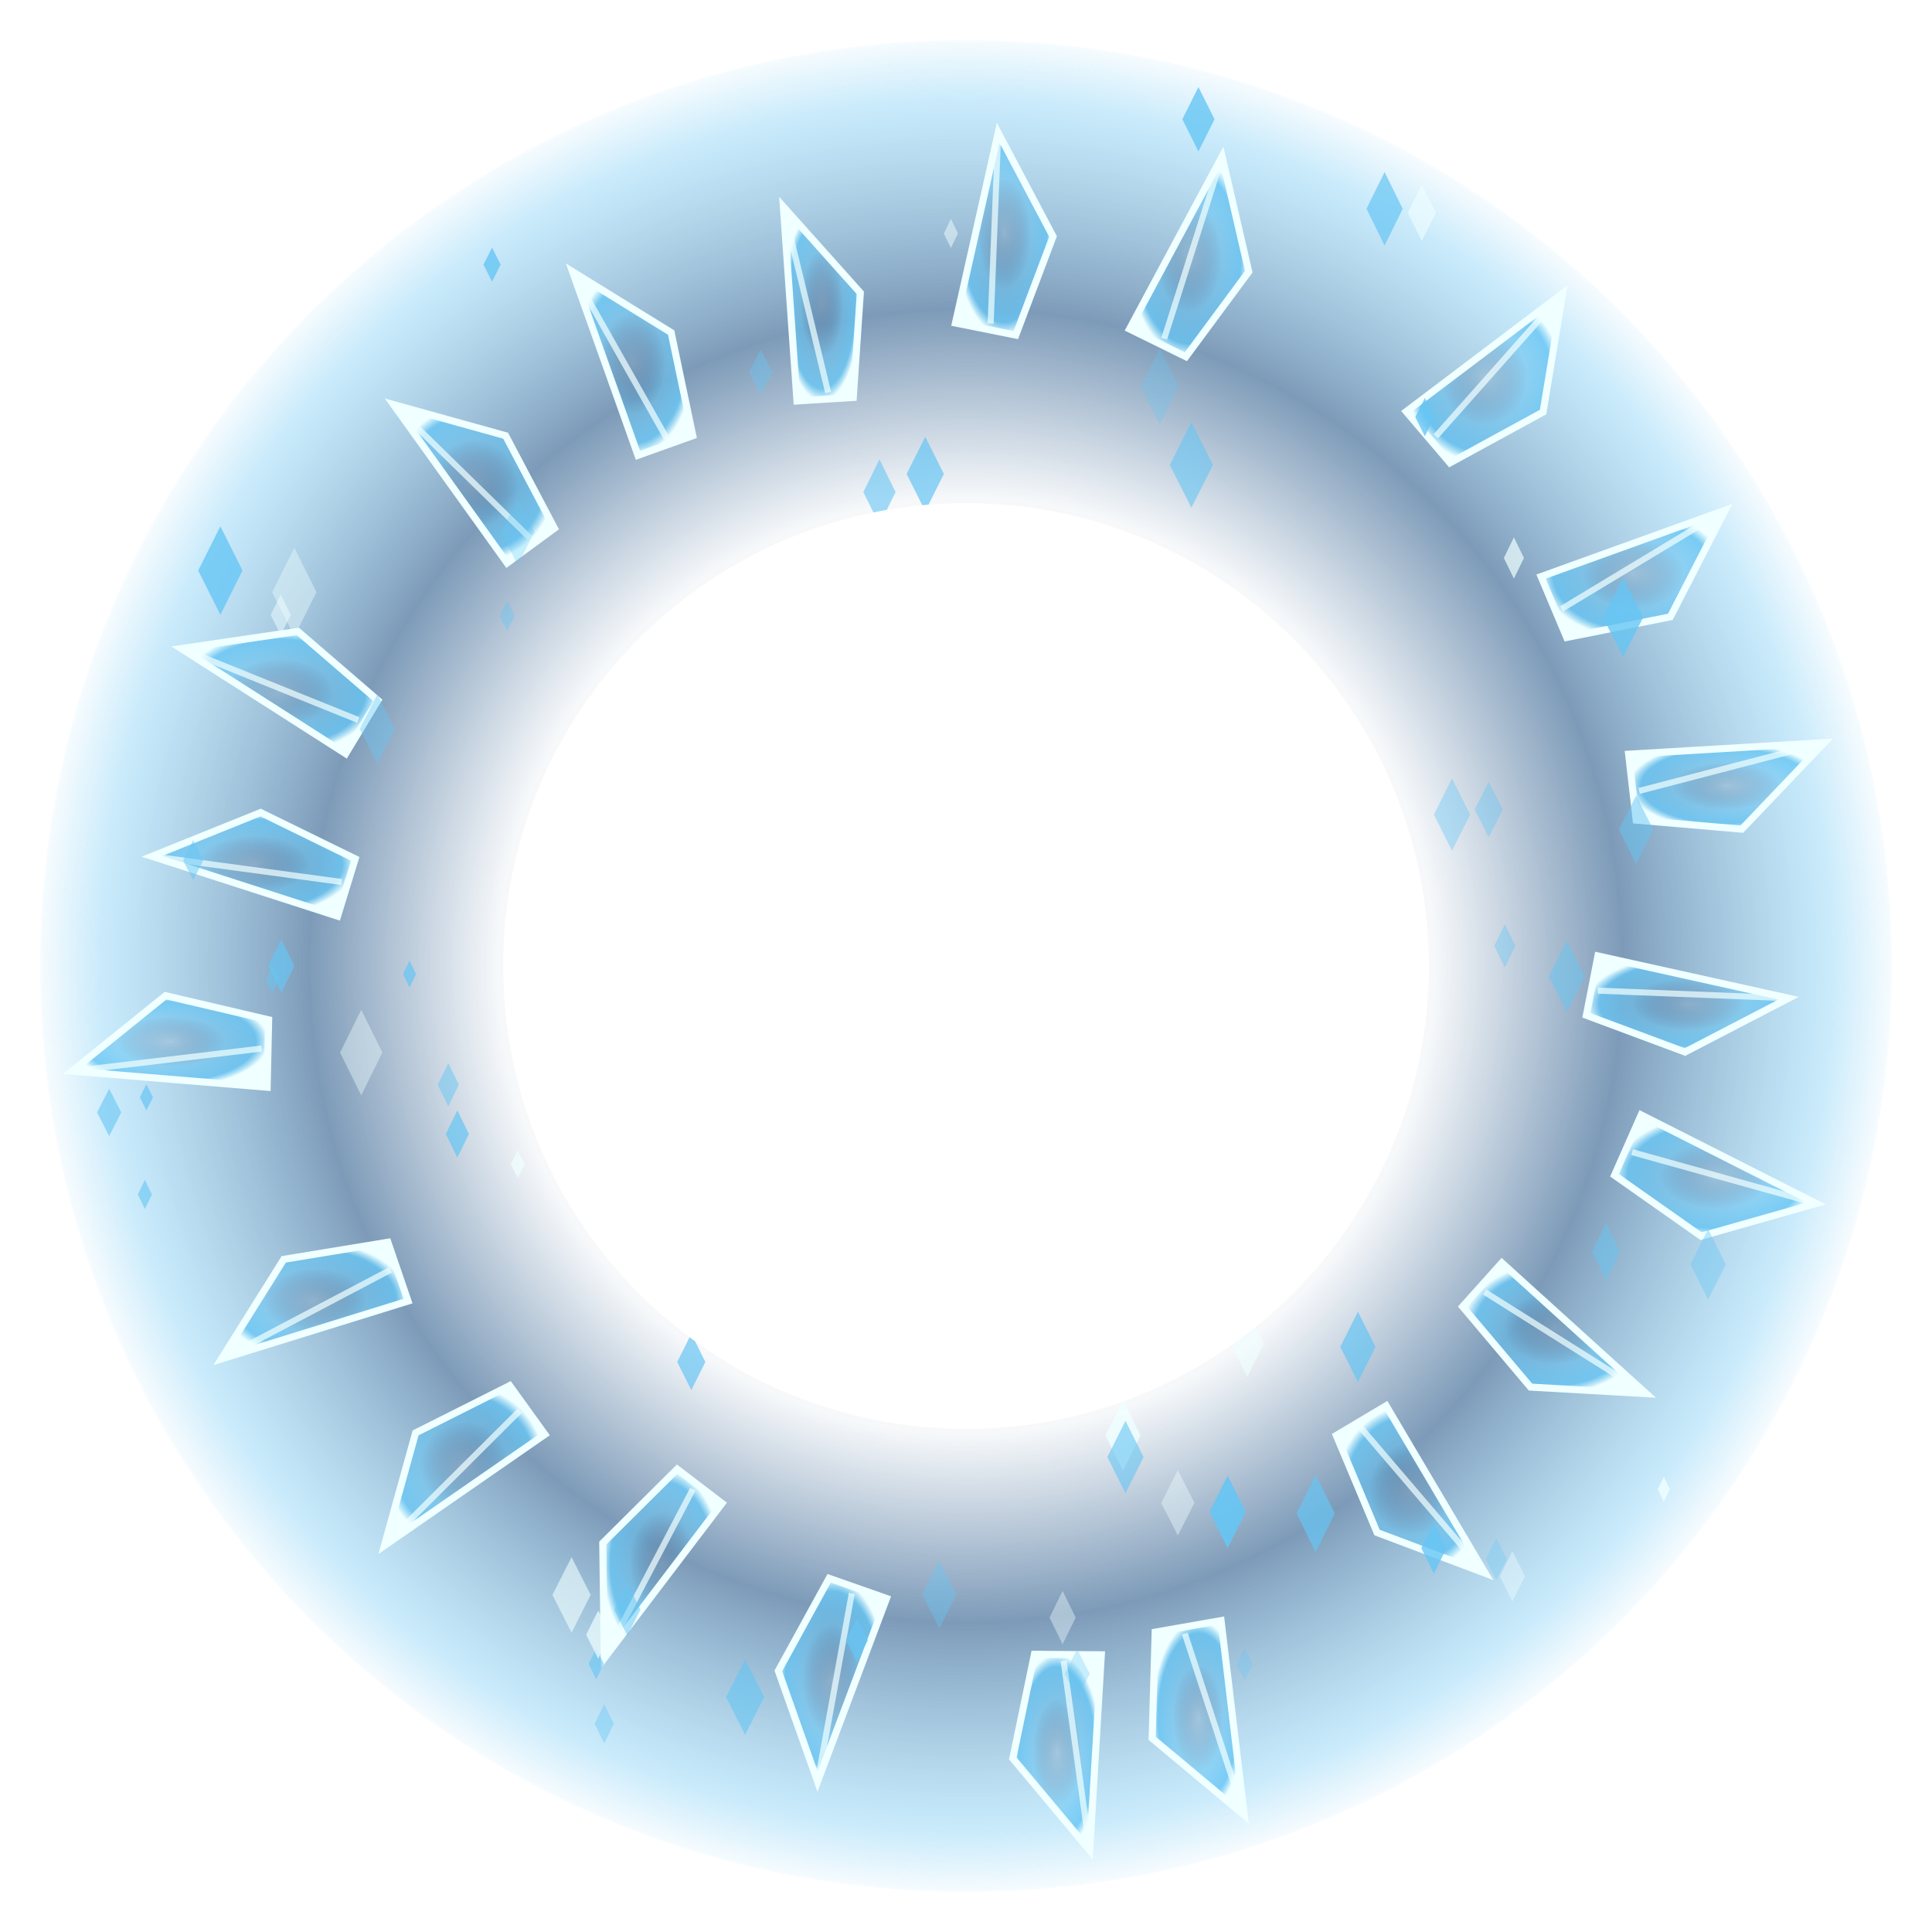
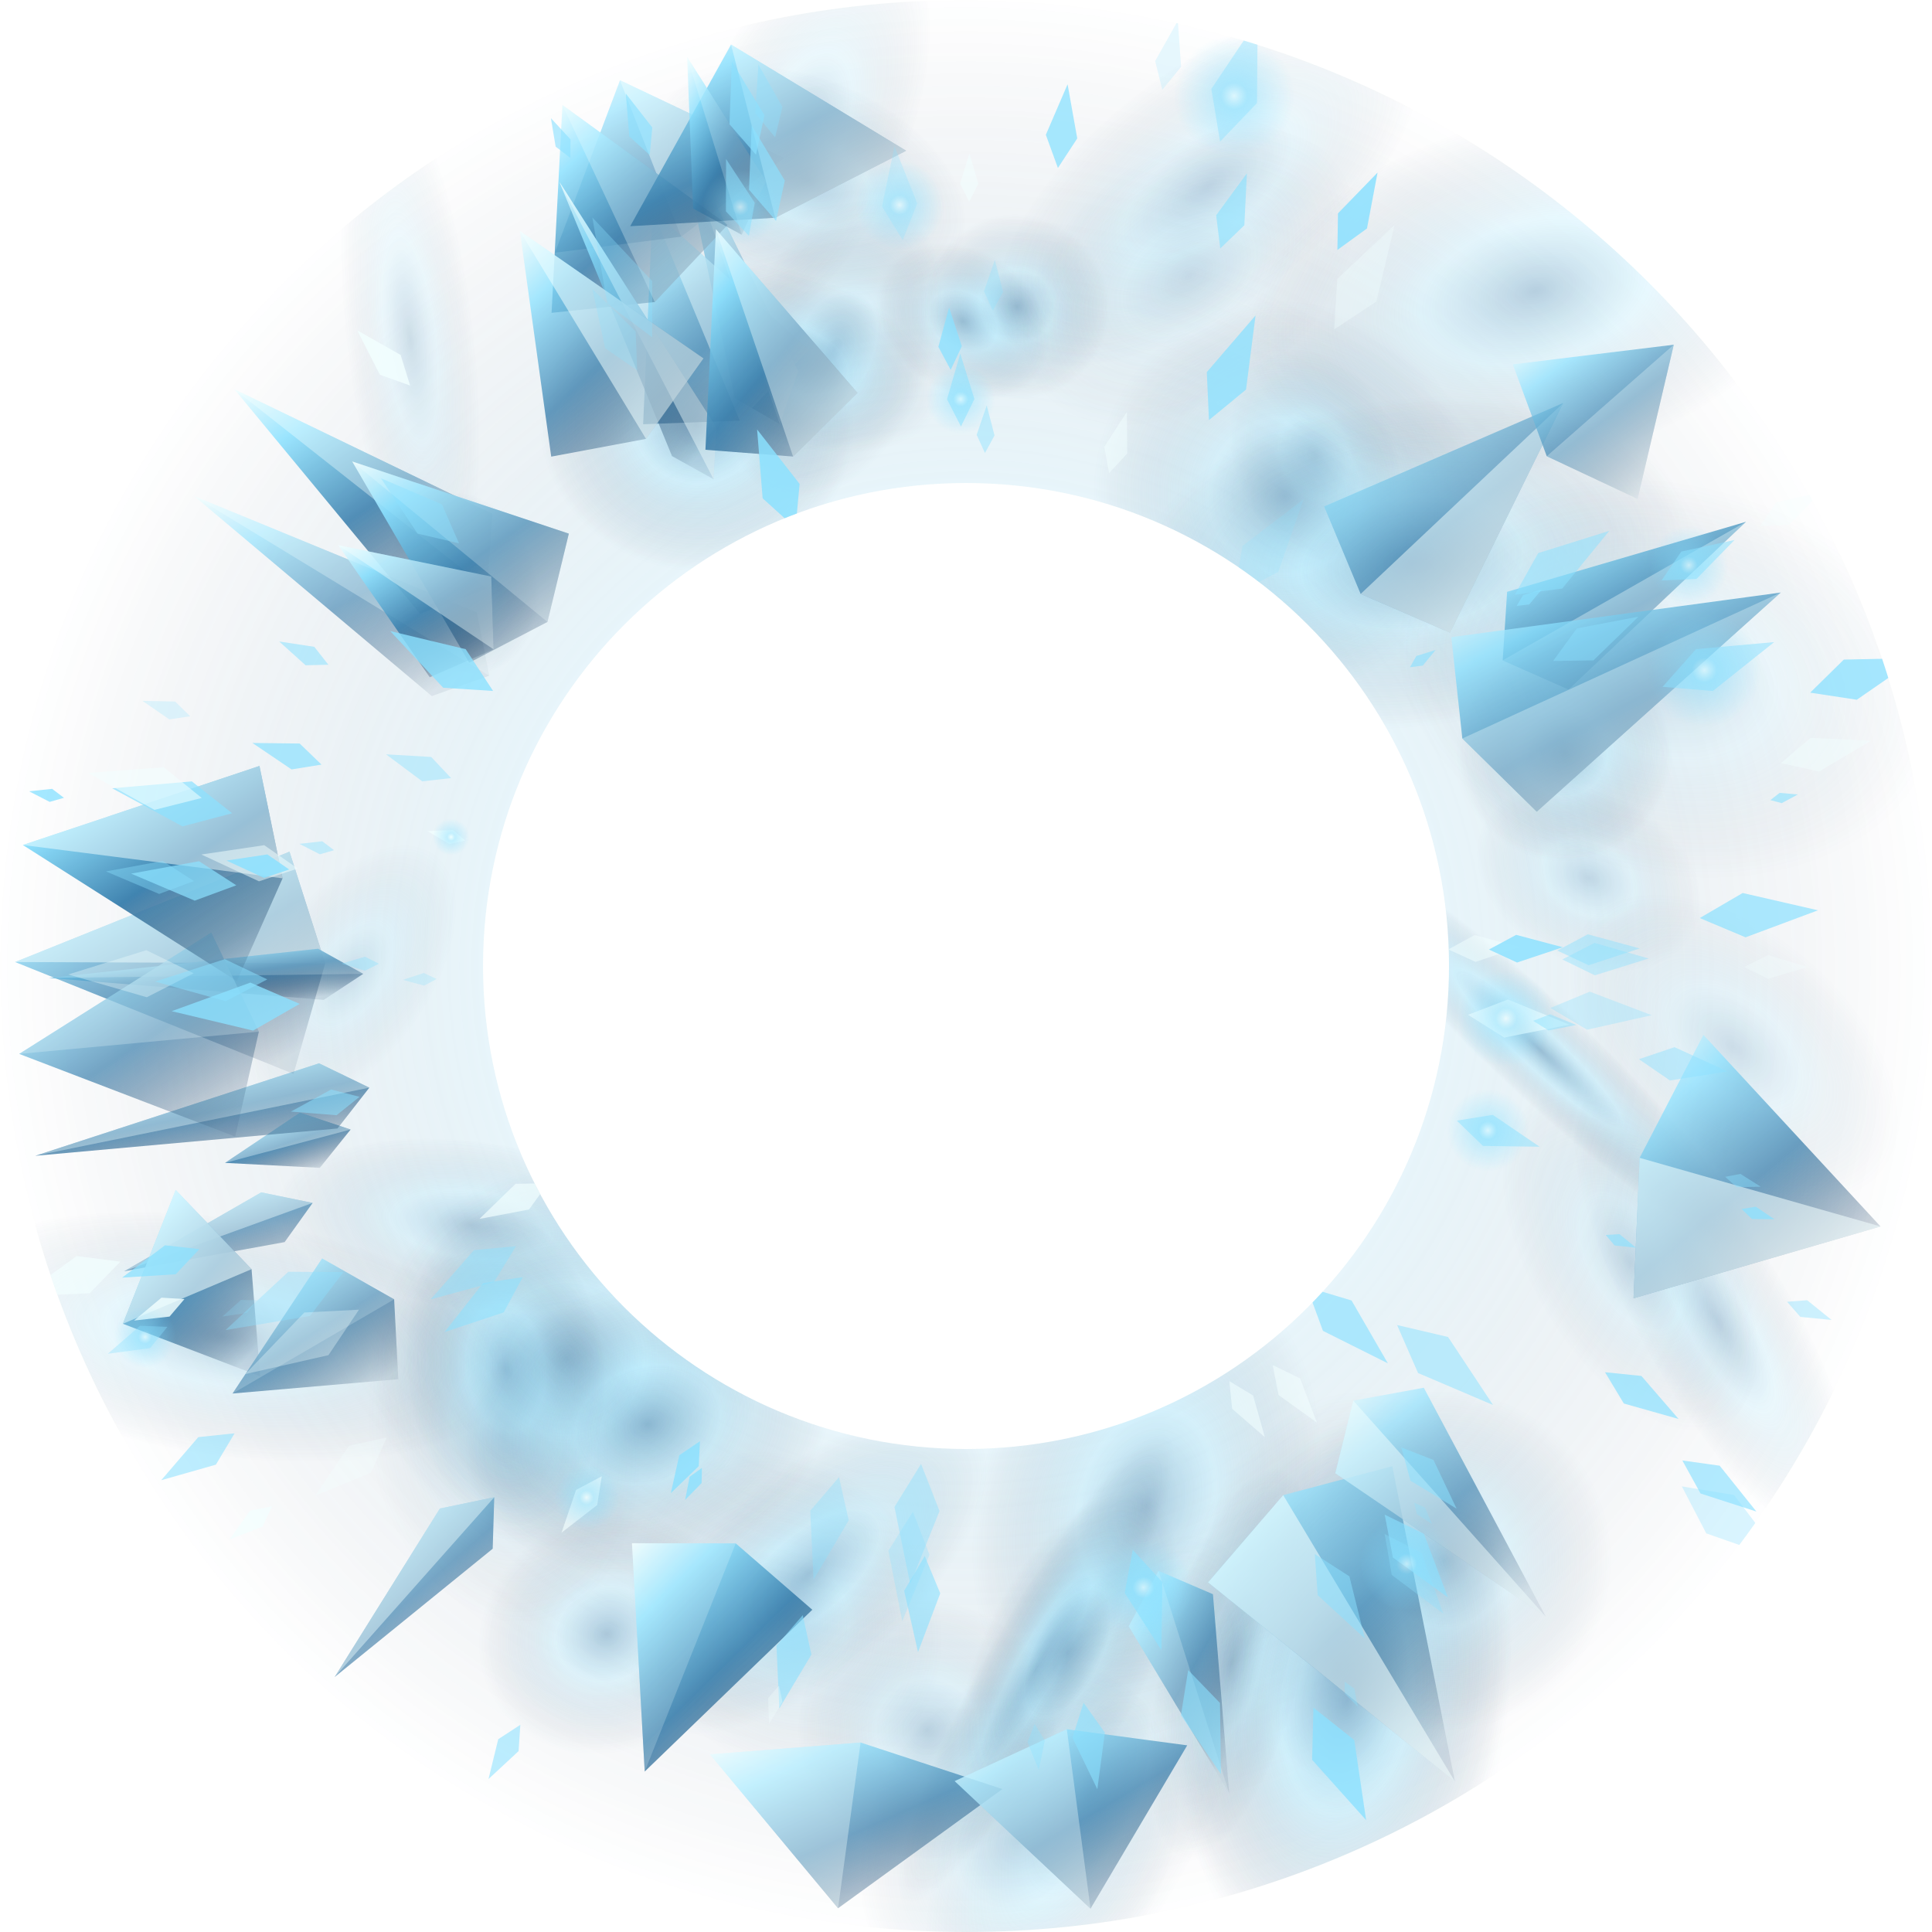
- <svg xmlns="http://www.w3.org/2000/svg" width="768" height="768" viewBox="0 0 384 384">
+ <svg xmlns="http://www.w3.org/2000/svg" width="960" height="960" viewBox="0 0 384 384">
+   <defs>
+     <radialGradient id="mist">
+       <stop stop-color="#387eac" stop-opacity=".7" />
+       <stop offset=".4" stop-color="#8be1ff" stop-opacity=".38" />
+       <stop offset="1" stop-color="#102d50" stop-opacity="0" />
+     </radialGradient>
+     <linearGradient id="facet" x1="0" y1="0" x2=".78" y2="1">
+       <stop stop-color="#f2ffff" />
+       <stop offset=".23" stop-color="#8be1ff" />
+       <stop offset=".58" stop-color="#387eac" />
+       <stop offset="1" stop-color="#102d50" stop-opacity=".12" />
+     </linearGradient>
+     <linearGradient id="hot">
+       <stop stop-color="#102d50" stop-opacity="0" />
+       <stop offset=".35" stop-color="#387eac" stop-opacity=".75" />
+       <stop offset=".72" stop-color="#8be1ff" />
+       <stop offset="1" stop-color="#f2ffff" />
+     </linearGradient>
+     <radialGradient id="spark">
+       <stop stop-color="#f2ffff" stop-opacity=".96" />
+       <stop offset=".22" stop-color="#8be1ff" stop-opacity=".75" />
+       <stop offset="1" stop-color="#8be1ff" stop-opacity="0" />
+     </radialGradient>
+     <linearGradient id="beam" x1="0" y1="0" x2="0" y2="1">
+       <stop stop-color="#102d50" stop-opacity="0" />
+       <stop offset=".24" stop-color="#387eac" stop-opacity=".72" />
+       <stop offset=".46" stop-color="#8be1ff" />
+       <stop offset=".52" stop-color="#f2ffff" />
+       <stop offset=".67" stop-color="#8be1ff" />
+       <stop offset="1" stop-color="#102d50" stop-opacity="0" />
+     </linearGradient>
+   </defs>
  <defs>
    <clipPath id="bounds">
-       <path fill-rule="evenodd" clip-rule="evenodd" d="M192 8A184 184 0 1 1 191.99 8Z M192 100.0A92.0 92.0 0 1 0 192.01 100.0Z" />
+       <path fill-rule="evenodd" clip-rule="evenodd" d="M192 0A192 192 0 1 1 191.99 0Z M192 96A96 96 0 1 0 192.01 96Z" />
    </clipPath>
-     <radialGradient id="field">
-       <stop offset="0.5" stop-color="#1f5285" stop-opacity=".04" />
-       <stop offset=".7" stop-color="#1f5285" stop-opacity=".58" />
-       <stop offset=".92" stop-color="#66c5f4" stop-opacity=".36" />
-       <stop offset="1" stop-color="#66c5f4" stop-opacity="0" />
-     </radialGradient>
-     <radialGradient id="material">
-       <stop stop-color="#1f5285" stop-opacity=".1" />
-       <stop offset=".55" stop-color="#66c5f4" stop-opacity=".55" />
-       <stop offset=".87" stop-color="#66c5f4" stop-opacity=".8" />
-       <stop offset="1" stop-color="#f0ffff" />
-     </radialGradient>
  </defs>
  <g clip-path="url(#bounds)">
-     <circle cx="192" cy="192" r="184" fill="url(#field)" />
-     <path d="M317.6 190.0L355.5 198.4L334.9 209.1L315.3 201.8Z" fill="url(#material)" stroke="#f0ffff" stroke-width="1.4" />
-     <path d="M317.6 196.9L355.5 198.4" stroke="#f0ffff" stroke-width="1.2" opacity=".72" />
-     <path d="M326.2 221.6L361.0 239.2L338.1 245.7L320.9 233.6Z" fill="url(#material)" stroke="#f0ffff" stroke-width="1.4" />
-     <path d="M324.4 229.0L361.0 239.2" stroke="#f0ffff" stroke-width="1.2" opacity=".72" />
-     <path d="M298.5 251.0L327.2 277.0L304.2 275.7L290.7 259.7Z" fill="url(#material)" stroke="#f0ffff" stroke-width="1.4" />
-     <path d="M295.1 256.8L327.2 277.0" stroke="#f0ffff" stroke-width="1.2" opacity=".72" />
-     <path d="M275.5 279.4L295.2 312.7L273.7 304.6L265.6 285.3Z" fill="url(#material)" stroke="#f0ffff" stroke-width="1.4" />
-     <path d="M270.5 283.8L295.2 312.7" stroke="#f0ffff" stroke-width="1.2" opacity=".72" />
-     <path d="M242.7 322.1L247.3 360.8L229.0 345.5L229.6 324.4Z" fill="url(#material)" stroke="#f0ffff" stroke-width="1.4" />
-     <path d="M235.5 324.7L247.3 360.8" stroke="#f0ffff" stroke-width="1.2" opacity=".72" />
-     <path d="M218.9 328.9L216.6 367.8L201.3 349.5L205.6 328.8Z" fill="url(#material)" stroke="#f0ffff" stroke-width="1.4" />
-     <path d="M211.4 330.1L216.6 367.8" stroke="#f0ffff" stroke-width="1.2" opacity=".72" />
-     <path d="M176.2 317.7L162.5 354.1L154.7 332.1L164.8 313.7Z" fill="url(#material)" stroke="#f0ffff" stroke-width="1.4" />
-     <path d="M169.3 316.7L162.5 354.1" stroke="#f0ffff" stroke-width="1.2" opacity=".72" />
-     <path d="M143.5 298.8L120.1 329.6L119.8 306.7L134.6 292.0Z" fill="url(#material)" stroke="#f0ffff" stroke-width="1.4" />
-     <path d="M137.7 296.0L120.1 329.6" stroke="#f0ffff" stroke-width="1.2" opacity=".72" />
-     <path d="M108.3 285.1L76.4 307.2L82.6 284.8L101.3 275.4Z" fill="url(#material)" stroke="#f0ffff" stroke-width="1.4" />
-     <path d="M103.3 280.4L76.4 307.2" stroke="#f0ffff" stroke-width="1.2" opacity=".72" />
-     <path d="M81.1 258.6L44.0 270.1L56.4 250.3L77.1 246.9Z" fill="url(#material)" stroke="#f0ffff" stroke-width="1.4" />
-     <path d="M77.6 252.4L44.0 270.1" stroke="#f0ffff" stroke-width="1.2" opacity=".72" />
-     <path d="M53.1 216.1L14.3 212.9L32.9 197.9L53.4 202.7Z" fill="url(#material)" stroke="#f0ffff" stroke-width="1.4" />
-     <path d="M52.0 208.4L14.3 212.9" stroke="#f0ffff" stroke-width="1.2" opacity=".72" />
-     <path d="M67.1 182.1L30.2 170.2L51.8 161.5L70.6 170.7Z" fill="url(#material)" stroke="#f0ffff" stroke-width="1.4" />
-     <path d="M67.9 175.3L30.2 170.2" stroke="#f0ffff" stroke-width="1.2" opacity=".72" />
-     <path d="M68.7 149.8L36.0 128.9L59.2 125.5L75.1 139.2Z" fill="url(#material)" stroke="#f0ffff" stroke-width="1.4" />
-     <path d="M71.2 143.1L36.0 128.9" stroke="#f0ffff" stroke-width="1.2" opacity=".72" />
-     <path d="M100.8 111.9L78.2 80.4L100.5 86.6L110.2 105.0Z" fill="url(#material)" stroke="#f0ffff" stroke-width="1.4" />
-     <path d="M105.4 107.0L78.2 80.4" stroke="#f0ffff" stroke-width="1.2" opacity=".72" />
-     <path d="M126.8 90.5L113.8 54.0L133.4 66.1L137.7 86.6Z" fill="url(#material)" stroke="#f0ffff" stroke-width="1.4" />
-     <path d="M132.5 87.1L113.8 54.0" stroke="#f0ffff" stroke-width="1.2" opacity=".72" />
-     <path d="M158.4 79.7L155.7 41.1L171.0 58.2L169.6 79.0Z" fill="url(#material)" stroke="#f0ffff" stroke-width="1.4" />
-     <path d="M164.6 78.0L155.7 41.1" stroke="#f0ffff" stroke-width="1.2" opacity=".72" />
-     <path d="M189.9 64.2L198.4 26.4L209.3 47.0L201.9 66.6Z" fill="url(#material)" stroke="#f0ffff" stroke-width="1.4" />
-     <path d="M196.9 64.3L198.4 26.4" stroke="#f0ffff" stroke-width="1.2" opacity=".72" />
-     <path d="M224.5 65.4L242.9 31.1L248.2 54.0L235.7 70.9Z" fill="url(#material)" stroke="#f0ffff" stroke-width="1.4" />
-     <path d="M231.4 67.3L242.9 31.1" stroke="#f0ffff" stroke-width="1.2" opacity=".72" />
-     <path d="M279.5 81.8L310.6 58.3L306.7 81.9L288.2 92.0Z" fill="url(#material)" stroke="#f0ffff" stroke-width="1.4" />
-     <path d="M285.4 86.7L310.6 58.3" stroke="#f0ffff" stroke-width="1.2" opacity=".72" />
-     <path d="M306.3 114.6L342.9 101.4L332.0 122.6L311.4 126.7Z" fill="url(#material)" stroke="#f0ffff" stroke-width="1.4" />
-     <path d="M310.4 121.0L342.9 101.4" stroke="#f0ffff" stroke-width="1.2" opacity=".72" />
-     <path d="M323.7 149.9L362.6 147.6L346.2 164.8L325.2 163.0Z" fill="url(#material)" stroke="#f0ffff" stroke-width="1.4" />
-     <path d="M325.8 157.2L362.6 147.6" stroke="#f0ffff" stroke-width="1.2" opacity=".72" />
-     <path d="M71.8 200.7l4.2 8.5 -4.2 8.5 -4.2 -8.5z" fill="#f0ffff" opacity="0.4" />
-     <path d="M261.5 293.1l3.8 7.7 -3.8 7.7 -3.8 -7.7z" fill="#66c5f4" opacity="0.7" />
-     <path d="M244.0 293.3l3.6 7.2 -3.6 7.2 -3.6 -7.2z" fill="#66c5f4" opacity="0.9" />
-     <path d="M81.4 190.9l1.3 2.7 -1.3 2.7 -1.3 -2.7z" fill="#66c5f4" opacity="0.7" />
-     <path d="M247.9 260.3l3.3 6.7 -3.3 6.7 -3.3 -6.7z" fill="#f0ffff" opacity="0.6" />
-     <path d="M89.1 211.3l2.1 4.3 -2.1 4.3 -2.1 -4.3z" fill="#66c5f4" opacity="0.5" />
-     <path d="M120.1 338.7l1.9 3.9 -1.9 3.9 -1.9 -3.9z" fill="#66c5f4" opacity="0.4" />
-     <path d="M275.2 34.2l3.6 7.3 -3.6 7.3 -3.6 -7.3z" fill="#66c5f4" opacity="0.7" />
-     <path d="M223.2 278.3l3.5 7.0 -3.5 7.0 -3.5 -7.0z" fill="#f0ffff" opacity="0.8" />
-     <path d="M151.2 69.4l2.3 4.6 -2.3 4.6 -2.3 -4.6z" fill="#66c5f4" opacity="0.4" />
-     <path d="M288.6 154.7l3.6 7.2 -3.6 7.2 -3.6 -7.2z" fill="#66c5f4" opacity="0.4" />
-     <path d="M311.4 187.0l3.6 7.1 -3.6 7.1 -3.6 -7.1z" fill="#66c5f4" opacity="0.5" />
-     <path d="M282.6 36.7l2.8 5.6 -2.8 5.6 -2.8 -5.6z" fill="#f0ffff" opacity="0.6" />
-     <path d="M137.4 265.1l2.8 5.6 -2.8 5.6 -2.8 -5.6z" fill="#66c5f4" opacity="0.7" />
-     <path d="M322.6 114.8l4.0 7.9 -4.0 7.9 -4.0 -7.9z" fill="#66c5f4" opacity="0.8" />
-     <path d="M269.9 260.7l3.5 7.0 -3.5 7.0 -3.5 -7.0z" fill="#66c5f4" opacity="0.7" />
-     <path d="M300.6 308.3l2.5 5.0 -2.5 5.0 -2.5 -5.0z" fill="#f0ffff" opacity="0.4" />
-     <path d="M325.2 158.1l3.4 6.8 -3.4 6.8 -3.4 -6.8z" fill="#66c5f4" opacity="0.5" />
-     <path d="M100.8 119.4l1.5 3.0 -1.5 3.0 -1.5 -3.0z" fill="#66c5f4" opacity="0.4" />
-     <path d="M38.4 167.0l2.0 4.0 -2.0 4.0 -2.0 -4.0z" fill="#66c5f4" opacity="0.5" />
-     <path d="M113.6 309.5l3.8 7.5 -3.8 7.5 -3.8 -7.5z" fill="#f0ffff" opacity="0.6" />
-     <path d="M54.1 192.0l1.3 2.7 -1.3 2.7 -1.3 -2.7z" fill="#66c5f4" opacity="0.5" />
-     <path d="M223.7 282.4l3.6 7.2 -3.6 7.2 -3.6 -7.2z" fill="#66c5f4" opacity="0.6" />
-     <path d="M319.2 243.2l2.8 5.6 -2.8 5.6 -2.8 -5.6z" fill="#66c5f4" opacity="0.5" />
-     <path d="M234.1 292.2l3.3 6.5 -3.3 6.5 -3.3 -6.5z" fill="#f0ffff" opacity="0.4" />
-     <path d="M75.0 138.0l3.5 6.9 -3.5 6.9 -3.5 -6.9z" fill="#66c5f4" opacity="0.4" />
-     <path d="M339.5 244.3l3.5 7.0 -3.5 7.0 -3.5 -7.0z" fill="#66c5f4" opacity="0.4" />
-     <path d="M29.1 215.5l1.3 2.6 -1.3 2.6 -1.3 -2.6z" fill="#66c5f4" opacity="0.7" />
-     <path d="M211.2 316.2l2.6 5.3 -2.6 5.3 -2.6 -5.3z" fill="#f0ffff" opacity="0.4" />
-     <path d="M238.2 17.3l3.2 6.4 -3.2 6.4 -3.2 -6.4z" fill="#66c5f4" opacity="0.8" />
-     <path d="M299.1 183.7l2.1 4.3 -2.1 4.3 -2.1 -4.3z" fill="#66c5f4" opacity="0.4" />
-     <path d="M102.9 99.1l3.3 6.6 -3.3 6.6 -3.3 -6.6z" fill="#66c5f4" opacity="0.3" />
-     <path d="M330.7 293.5l1.2 2.5 -1.2 2.5 -1.2 -2.5z" fill="#f0ffff" opacity="0.8" />
-     <path d="M285.0 302.6l2.5 5.1 -2.5 5.1 -2.5 -5.1z" fill="#66c5f4" opacity="0.8" />
-     <path d="M43.8 104.6l4.4 8.8 -4.4 8.8 -4.4 -8.8z" fill="#66c5f4" opacity="0.8" />
-     <path d="M283.2 79.1l1.9 3.8 -1.9 3.8 -1.9 -3.8z" fill="#66c5f4" opacity="0.8" />
-     <path d="M300.9 106.8l2.0 4.1 -2.0 4.1 -2.0 -4.1z" fill="#f0ffff" opacity="0.7" />
-     <path d="M247.4 327.6l1.6 3.2 -1.6 3.2 -1.6 -3.2z" fill="#66c5f4" opacity="0.3" />
-     <path d="M21.7 216.4l2.4 4.7 -2.4 4.7 -2.4 -4.7z" fill="#66c5f4" opacity="0.6" />
-     <path d="M124.7 314.7l2.6 5.2 -2.6 5.2 -2.6 -5.2z" fill="#66c5f4" opacity="0.5" />
-     <path d="M102.9 228.7l1.4 2.7 -1.4 2.7 -1.4 -2.7z" fill="#f0ffff" opacity="0.7" />
-     <path d="M28.8 234.5l1.4 2.9 -1.4 2.9 -1.4 -2.9z" fill="#66c5f4" opacity="0.6" />
-     <path d="M183.9 86.8l3.7 7.4 -3.7 7.4 -3.7 -7.4z" fill="#66c5f4" opacity="0.7" />
-     <path d="M186.7 310.1l3.4 6.8 -3.4 6.8 -3.4 -6.8z" fill="#66c5f4" opacity="0.4" />
-     <path d="M58.5 108.9l4.4 8.8 -4.4 8.8 -4.4 -8.8z" fill="#f0ffff" opacity="0.4" />
-     <path d="M174.8 91.3l3.2 6.5 -3.2 6.5 -3.2 -6.5z" fill="#66c5f4" opacity="0.6" />
-     <path d="M297.4 305.7l2.1 4.2 -2.1 4.2 -2.1 -4.2z" fill="#66c5f4" opacity="0.3" />
-     <path d="M148.1 329.8l3.8 7.5 -3.8 7.5 -3.8 -7.5z" fill="#66c5f4" opacity="0.6" />
-     <path d="M55.8 118.2l2.0 4.0 -2.0 4.0 -2.0 -4.0z" fill="#f0ffff" opacity="0.5" />
-     <path d="M118.5 327.6l1.5 3.1 -1.5 3.1 -1.5 -3.1z" fill="#66c5f4" opacity="0.6" />
-     <path d="M90.9 220.7l2.3 4.7 -2.3 4.7 -2.3 -4.7z" fill="#66c5f4" opacity="0.7" />
-     <path d="M236.8 83.9l4.3 8.5 -4.3 8.5 -4.3 -8.5z" fill="#66c5f4" opacity="0.6" />
-     <path d="M118.9 320.1l2.4 4.8 -2.4 4.8 -2.4 -4.8z" fill="#f0ffff" opacity="0.7" />
-     <path d="M55.9 186.7l2.6 5.3 -2.6 5.3 -2.6 -5.3z" fill="#66c5f4" opacity="0.7" />
-     <path d="M230.5 69.2l3.8 7.6 -3.8 7.6 -3.8 -7.6z" fill="#66c5f4" opacity="0.3" />
-     <path d="M214.1 327.8l2.5 4.9 -2.5 4.9 -2.5 -4.9z" fill="#66c5f4" opacity="0.3" />
-     <path d="M189.0 43.5l1.4 2.9 -1.4 2.9 -1.4 -2.9z" fill="#f0ffff" opacity="0.5" />
-     <path d="M97.8 49.2l1.7 3.4 -1.7 3.4 -1.7 -3.4z" fill="#66c5f4" opacity="0.8" />
-     <path d="M295.9 155.4l2.8 5.5 -2.8 5.5 -2.8 -5.5z" fill="#66c5f4" opacity="0.4" />
-     <path d="M170.3 321.7l2.2 4.3 -2.2 4.3 -2.2 -4.3z" fill="#66c5f4" opacity="0.7" />
+     <circle cx="192" cy="192" r="192" fill="url(#mist)" opacity=".55" />
+     <ellipse cx="202.16" cy="60.95" rx="18.21" ry="18.63" transform="rotate(309.43 202.16 60.95)" fill="url(#mist)" opacity="0.59" />
+     <ellipse cx="315.79" cy="174.53" rx="23.6" ry="17.06" transform="rotate(386.97 315.79 174.53)" fill="url(#mist)" opacity="0.35" />
+     <ellipse cx="265.84" cy="331.87" rx="55.5" ry="34.29" transform="rotate(97.17 265.84 331.87)" fill="url(#mist)" opacity="0.5" />
+     <ellipse cx="341.28" cy="262.43" rx="51.23" ry="15.1" transform="rotate(60.26 341.28 262.43)" fill="url(#mist)" opacity="0.4" />
+     <ellipse cx="261.35" cy="90.49" rx="16.19" ry="21.74" transform="rotate(339.34 261.35 90.49)" fill="url(#mist)" opacity="0.35" />
+     <ellipse cx="120.62" cy="324.78" rx="25.91" ry="23.28" transform="rotate(153.26 120.62 324.78)" fill="url(#mist)" opacity="0.54" />
+     <ellipse cx="159.09" cy="26.61" rx="43.59" ry="20.85" transform="rotate(293.74 159.09 26.61)" fill="url(#mist)" opacity="0.38" />
+     <ellipse cx="255.34" cy="98.62" rx="37.96" ry="38.76" transform="rotate(339.15 255.34 98.62)" fill="url(#mist)" opacity="0.55" />
+     <ellipse cx="244.83" cy="330.62" rx="39.91" ry="13.92" transform="rotate(104.14 244.83 330.62)" fill="url(#mist)" opacity="0.47" />
+     <ellipse cx="93.69" cy="243.49" rx="38.95" ry="16.75" transform="rotate(187.35 93.69 243.49)" fill="url(#mist)" opacity="0.42" />
+     <ellipse cx="112.52" cy="270.06" rx="38.75" ry="37.82" transform="rotate(170.52 112.52 270.06)" fill="url(#mist)" opacity="0.63" />
+     <ellipse cx="280.69" cy="111.83" rx="55.65" ry="32.61" transform="rotate(352.89 280.69 111.83)" fill="url(#mist)" opacity="0.61" />
+     <ellipse cx="240.05" cy="37.11" rx="50.13" ry="23.32" transform="rotate(322.23 240.05 37.11)" fill="url(#mist)" opacity="0.38" />
+     <ellipse cx="310.96" cy="149.59" rx="21.5" ry="21.65" transform="rotate(375.38 310.96 149.59)" fill="url(#mist)" opacity="0.61" />
+     <ellipse cx="138.46" cy="84.43" rx="29.09" ry="31.29" transform="rotate(278.54 138.46 84.43)" fill="url(#mist)" opacity="0.69" />
+     <ellipse cx="69.62" cy="193.72" rx="15.98" ry="29.37" transform="rotate(214.2 69.62 193.72)" fill="url(#mist)" opacity="0.29" />
+     <ellipse cx="344.64" cy="208.19" rx="38.64" ry="22.92" transform="rotate(41.06 344.64 208.19)" fill="url(#mist)" opacity="0.29" />
+     <ellipse cx="156.1" cy="320.67" rx="29.08" ry="34.51" transform="rotate(140.59 156.1 320.67)" fill="url(#mist)" opacity="0.33" />
+     <ellipse cx="267.77" cy="337.97" rx="56.71" ry="31.94" transform="rotate(97.57 267.77 337.97)" fill="url(#mist)" opacity="0.55" />
+     <ellipse cx="227.86" cy="299.1" rx="48.06" ry="33.22" transform="rotate(106.49 227.86 299.1)" fill="url(#mist)" opacity="0.55" />
+     <ellipse cx="100.19" cy="285.46" rx="26.76" ry="37.56" transform="rotate(169.49 100.19 285.46)" fill="url(#mist)" opacity="0.27" />
+     <ellipse cx="191.4" cy="63.88" rx="14.13" ry="18.36" transform="rotate(304.73 191.4 63.88)" fill="url(#mist)" opacity="0.57" />
+     <ellipse cx="44.5" cy="265.7" rx="58.34" ry="23.79" transform="rotate(188.45 44.5 265.7)" fill="url(#mist)" opacity="0.46" />
+     <ellipse cx="128.77" cy="283.1" rx="37.26" ry="28.85" transform="rotate(159.76 128.77 283.1)" fill="url(#mist)" opacity="0.66" />
+     <ellipse cx="81.52" cy="67.22" rx="51.5" ry="12.68" transform="rotate(263.48 81.52 67.22)" fill="url(#mist)" opacity="0.31" />
+     <ellipse cx="160.73" cy="35.94" rx="20.29" ry="33.15" transform="rotate(293.67 160.73 35.94)" fill="url(#mist)" opacity="0.42" />
+     <ellipse cx="202.67" cy="365.5" rx="37.48" ry="29.66" transform="rotate(121.48 202.67 365.5)" fill="url(#mist)" opacity="0.41" />
+     <ellipse cx="92.19" cy="115.86" rx="18.42" ry="14.39" transform="rotate(252.34 92.19 115.86)" fill="url(#mist)" opacity="0.47" />
+     <ellipse cx="165.76" cy="69.5" rx="31.24" ry="19.17" transform="rotate(292.91 165.76 69.5)" fill="url(#mist)" opacity="0.52" />
+     <ellipse cx="236.23" cy="54.94" rx="37.35" ry="24.66" transform="rotate(322.89 236.23 54.94)" fill="url(#mist)" opacity="0.24" />
+     <ellipse cx="100.45" cy="272.03" rx="19.68" ry="31.38" transform="rotate(173.84 100.45 272.03)" fill="url(#mist)" opacity="0.49" />
+     <ellipse cx="323.96" cy="250.95" rx="37.55" ry="19.45" transform="rotate(59.07 323.96 250.95)" fill="url(#mist)" opacity="0.31" />
+     <ellipse cx="184.25" cy="343.81" rx="25.85" ry="25.83" transform="rotate(127.92 184.25 343.81)" fill="url(#mist)" opacity="0.41" />
+     <ellipse cx="156.18" cy="70.95" rx="16.86" ry="31.84" transform="rotate(288.52 156.18 70.95)" fill="url(#mist)" opacity="0.56" />
+     <ellipse cx="205.96" cy="331.58" rx="52.96" ry="10.02" transform="rotate(119.29 205.96 331.58)" fill="url(#mist)" opacity="0.57" />
+     <ellipse cx="212.21" cy="328.53" rx="35.17" ry="16.7" transform="rotate(116.58 212.21 328.53)" fill="url(#mist)" opacity="0.6" />
+     <ellipse cx="331.49" cy="134.88" rx="54.78" ry="38.82" transform="rotate(372.73 331.49 134.88)" fill="url(#mist)" opacity="0.3" />
+     <ellipse cx="160.76" cy="312.82" rx="43.25" ry="19.91" transform="rotate(139.5 160.76 312.82)" fill="url(#mist)" opacity="0.54" />
+     <ellipse cx="305.79" cy="208.39" rx="57.45" ry="9.37" transform="rotate(43.19 305.79 208.39)" fill="url(#mist)" opacity="0.66" />
+     <ellipse cx="286.98" cy="310.16" rx="33.73" ry="33.26" transform="rotate(86.21 286.98 310.16)" fill="url(#mist)" opacity="0.5" />
+     <ellipse cx="305.15" cy="57.85" rx="58.4" ry="34.83" transform="rotate(345.15 305.15 57.85)" fill="url(#mist)" opacity="0.49" />
+     <ellipse cx="216.69" cy="356.31" rx="56.21" ry="23.92" transform="rotate(116.45 216.69 356.31)" fill="url(#mist)" opacity="0.34" />
+     <path d="M155 84.32 L146.04 79.14 134.71 25.24 158.62 73.77Z" fill="url(#facet)" opacity="0.62" />
+     <path d="M155 84.32 L134.71 25.24 158.62 73.77Z" fill="#f2ffff" opacity="0.37" />
+     <path d="M298.67 131.25 L299.55 117.63 347.03 103.71 311.74 137.03Z" fill="url(#facet)" opacity="0.81" />
+     <path d="M298.67 131.25 L347.03 103.71 311.74 137.03Z" fill="#f2ffff" opacity="0.36" />
+     <path d="M69.69 224.5 L63.57 232.12 44.73 231.13 59.62 221.15Z" fill="url(#facet)" opacity="0.85" />
+     <path d="M69.69 224.5 L44.73 231.13 59.62 221.15Z" fill="#f2ffff" opacity="0.36" />
+     <path d="M270.44 118.05 L263.18 100.66 310.7 80.1 288.2 125.76Z" fill="url(#facet)" opacity="0.62" />
+     <path d="M270.44 118.05 L310.7 80.1 288.2 125.76Z" fill="#f2ffff" opacity="0.49" />
+     <path d="M147.03 83.61 L127.83 84.32 129.69 41.81 160.84 69.55Z" fill="url(#facet)" opacity="0.69" />
+     <path d="M147.03 83.61 L129.69 41.81 160.84 69.55Z" fill="#f2ffff" opacity="0.41" />
+     <path d="M135.38 47.04 L110.3 50.23 123.23 15.95 155.76 31.41Z" fill="url(#facet)" opacity="0.61" />
+     <path d="M135.38 47.04 L123.23 15.95 155.76 31.41Z" fill="#f2ffff" opacity="0.44" />
+     <path d="M97.22 134.3 L85.82 138.35 38.61 98.62 94.78 121.72Z" fill="url(#facet)" opacity="0.61" />
+     <path d="M97.22 134.3 L38.61 98.62 94.78 121.72Z" fill="#f2ffff" opacity="0.3" />
+     <path d="M130.14 60.03 L109.63 62.18 111.79 20.87 144.61 44.69Z" fill="url(#facet)" opacity="0.84" />
+     <path d="M130.14 60.03 L111.79 20.87 144.61 44.69Z" fill="#f2ffff" opacity="0.28" />
+     <path d="M73.41 216.18 L67.08 224.3 7.02 229.72 63.41 211.34Z" fill="url(#facet)" opacity="0.82" />
+     <path d="M73.41 216.18 L7.02 229.72 63.41 211.34Z" fill="#f2ffff" opacity="0.36" />
+     <path d="M255.05 297.17 L276.73 291.42 289.18 354.1 240.12 314.51Z" fill="url(#facet)" opacity="0.67" />
+     <path d="M255.05 297.17 L289.18 354.1 240.12 314.51Z" fill="#f2ffff" opacity="0.56" />
+     <path d="M96.85 116.99 L83.47 121.97 46.58 77.37 97.84 102.13Z" fill="url(#facet)" opacity="0.86" />
+     <path d="M96.85 116.99 L46.58 77.37 97.84 102.13Z" fill="#f2ffff" opacity="0.38" />
+     <path d="M64.64 191.47 L58.34 213.44 3 191.21 57.54 169.28Z" fill="url(#facet)" opacity="0.72" />
+     <path d="M64.64 191.47 L3 191.21 57.54 169.28Z" fill="#f2ffff" opacity="0.5" />
+     <path d="M268.98 278.39 L282.99 275.82 307.25 321.34 265.4 292.82Z" fill="url(#facet)" opacity="0.62" />
+     <path d="M268.98 278.39 L307.25 321.34 265.4 292.82Z" fill="#f2ffff" opacity="0.48" />
+     <path d="M108.81 123.62 L93.26 131.72 70 91.72 113.06 106.06Z" fill="url(#facet)" opacity="0.9" />
+     <path d="M108.81 123.62 L70 91.72 113.06 106.06Z" fill="#f2ffff" opacity="0.24" />
+     <path d="M307.43 90.68 L300.68 72.42 332.68 68.51 325.48 99.16Z" fill="url(#facet)" opacity="0.68" />
+     <path d="M307.43 90.68 L332.68 68.51 325.48 99.16Z" fill="#f2ffff" opacity="0.29" />
+     <path d="M72.19 193.56 L64.35 198.73 9.75 194.38 63.22 188.57Z" fill="url(#facet)" opacity="0.91" />
+     <path d="M72.19 193.56 L9.75 194.38 63.22 188.57Z" fill="#f2ffff" opacity="0.21" />
+     <path d="M98.24 297.59 L97.93 307.82 66.51 333.33 87.43 299.83Z" fill="url(#facet)" opacity="0.67" />
+     <path d="M98.24 297.59 L66.51 333.33 87.43 299.83Z" fill="#f2ffff" opacity="0.43" />
+     <path d="M98.1 129.06 L85.42 134.61 67.24 108.37 97.65 114.59Z" fill="url(#facet)" opacity="0.86" />
+     <path d="M98.1 129.06 L67.24 108.37 97.65 114.59Z" fill="#f2ffff" opacity="0.41" />
+     <path d="M171.05 346.34 L199.24 355.59 166.57 379.28 141.1 348.69Z" fill="url(#facet)" opacity="0.71" />
+     <path d="M171.05 346.34 L166.57 379.28 141.1 348.69Z" fill="#f2ffff" opacity="0.35" />
+     <path d="M290.65 146.78 L288.46 126.64 353.94 117.77 305.44 161.33Z" fill="url(#facet)" opacity="0.76" />
+     <path d="M290.65 146.78 L353.94 117.77 305.44 161.33Z" fill="#f2ffff" opacity="0.32" />
+     <path d="M212.04 343.7 L235.97 346.9 216.75 379.37 189.75 354.01Z" fill="url(#facet)" opacity="0.72" />
+     <path d="M212.04 343.7 L216.75 379.37 189.75 354.01Z" fill="#f2ffff" opacity="0.34" />
+     <path d="M51.45 205.05 L46.75 225.91 3.81 209.47 41.99 185.36Z" fill="url(#facet)" opacity="0.69" />
+     <path d="M51.45 205.05 L3.81 209.47 41.99 185.36Z" fill="#f2ffff" opacity="0.24" />
+     <path d="M141.83 95.25 L133.57 90.65 111.18 36.15 142.4 84.95Z" fill="url(#facet)" opacity="0.81" />
+     <path d="M141.83 95.25 L111.18 36.15 142.4 84.95Z" fill="#f2ffff" opacity="0.43" />
+     <path d="M230.26 312.22 L241.08 316.86 244.31 356.4 224.34 323.24Z" fill="url(#facet)" opacity="0.7" />
+     <path d="M230.26 312.22 L244.31 356.4 224.34 323.24Z" fill="#f2ffff" opacity="0.22" />
+     <path d="M325.89 230.13 L338.57 205.69 373.77 243.77 324.68 258.04Z" fill="url(#facet)" opacity="0.73" />
+     <path d="M325.89 230.13 L373.77 243.77 324.68 258.04Z" fill="#f2ffff" opacity="0.55" />
+     <path d="M56.17 174.57 L47.08 195 4.54 167.95 51.57 152.24Z" fill="url(#facet)" opacity="0.95" />
+     <path d="M56.17 174.57 L4.54 167.95 51.57 152.24Z" fill="#f2ffff" opacity="0.49" />
+     <path d="M154.08 43.29 L125.26 44.96 145.3 8.86 180.11 29.96Z" fill="url(#facet)" opacity="0.83" />
+     <path d="M154.08 43.29 L145.3 8.86 180.11 29.96Z" fill="#f2ffff" opacity="0.42" />
+     <path d="M62.14 239.09 L56.57 246.88 24.68 252.67 51.92 236.99Z" fill="url(#facet)" opacity="0.66" />
+     <path d="M62.14 239.09 L24.68 252.67 51.92 236.99Z" fill="#f2ffff" opacity="0.42" />
+     <path d="M146.23 306.76 L161.45 319.95 128.14 352.11 125.61 306.73Z" fill="url(#facet)" opacity="0.88" />
+     <path d="M146.23 306.76 L128.14 352.11 125.61 306.73Z" fill="#f2ffff" opacity="0.2" />
+     <path d="M50 252.26 L51.71 273.54 24.43 263.11 34.92 236.51Z" fill="url(#facet)" opacity="0.81" />
+     <path d="M50 252.26 L24.43 263.11 34.92 236.51Z" fill="#f2ffff" opacity="0.56" />
+     <path d="M78.34 258.25 L79.17 274.13 46.22 276.97 64.02 250.12Z" fill="url(#facet)" opacity="0.74" />
+     <path d="M78.34 258.25 L46.22 276.97 64.02 250.12Z" fill="#f2ffff" opacity="0.2" />
+     <path d="M147.42 46.66 L137.76 41.44 136.57 11.31 152.24 35.96Z" fill="url(#facet)" opacity="0.77" />
+     <path d="M147.42 46.66 L136.57 11.31 152.24 35.96Z" fill="#f2ffff" opacity="0.22" />
+     <path d="M157.63 90.74 L140.21 89.4 142.3 45.57 170.44 78.09Z" fill="url(#facet)" opacity="0.89" />
+     <path d="M157.63 90.74 L142.3 45.57 170.44 78.09Z" fill="#f2ffff" opacity="0.39" />
+     <path d="M128.4 87.23 L109.56 90.76 103.33 45.92 139.83 71.23Z" fill="url(#facet)" opacity="0.76" />
+     <path d="M128.4 87.23 L103.33 45.92 139.83 71.23Z" fill="#f2ffff" opacity="0.52" />
+     <path d="M311.94 203.66 L298.97 206.22 291.78 201.7 299.71 198.66Z" fill="#f2ffff" opacity="0.7" />
+     <circle cx="299.34" cy="202.44" r="9.59" fill="url(#spark)" opacity=".6" />
+     <path d="M182.46 328.38 L179.71 316.18 183.8 309.27 186.88 316.69Z" fill="#8be1ff" opacity="0.59" />
+     <path d="M161.7 313.98 L161.04 300.28 166.76 293.59 168.69 302.18Z" fill="#8be1ff" opacity="0.36" />
+     <path d="M354.59 310.19 L339.13 304.77 334.28 295.43 344.66 297.15Z" fill="#8be1ff" opacity="0.32" />
+     <path d="M5.79 157.28 L10.36 156.79 12.71 158.57 9.87 159.38Z" fill="#8be1ff" opacity="0.78" />
+     <path d="M40.02 169.84 L52.52 167.99 59.18 172.63 51.47 175.17Z" fill="#f2ffff" opacity="0.5" />
+     <path d="M196.12 80.58 L197.67 86.55 195.77 90.04 194.12 86.42Z" fill="#8be1ff" opacity="0.44" />
+     <path d="M259.09 99.23 L254.06 113.67 245.35 118.22 246.94 108.52Z" fill="#8be1ff" opacity="0.21" />
+     <path d="M149.4 24.93 L155.99 35.89 154.24 43.92 148.87 37.71Z" fill="#8be1ff" opacity="0.66" />
+     <path d="M190.86 70.27 L193.67 79.31 191 84.77 188.23 79.36Z" fill="#8be1ff" opacity="0.55" />
+     <circle cx="190.95" cy="79.33" r="6.86" fill="url(#spark)" opacity=".6" />
+     <path d="M359.27 192.2 L351.4 194.55 346.68 192.19 351.41 189.83Z" fill="#f2ffff" opacity="0.31" />
+     <path d="M85.58 258.27 L94.21 248.47 102.56 247.69 98.18 254.84Z" fill="#8be1ff" opacity="0.46" />
+     <path d="M247.83 34.45 L247.32 44.78 242.54 49.38 241.72 42.79Z" fill="#8be1ff" opacity="0.61" />
+     <path d="M154.89 339.56 L154.33 327.1 159.55 321.03 161.28 328.85Z" fill="#8be1ff" opacity="0.59" />
+     <path d="M284.64 302.95 L281.62 300.95 281.09 298.69 283.22 299.62Z" fill="#8be1ff" opacity="0.3" />
+     <path d="M62.64 297.28 L69.36 287.37 76.87 285.7 73.71 292.71Z" fill="#f2ffff" opacity="0.31" />
+     <path d="M150.48 85.36 L158.93 96.18 158.11 104.96 151.58 99.04Z" fill="#8be1ff" opacity="0.84" />
+     <path d="M287.78 317.5 L276.85 309.57 275.22 301.05 283.01 304.86Z" fill="#8be1ff" opacity="0.62" />
+     <path d="M230.84 327.98 L223.54 316.59 225.15 308.05 231.02 314.45Z" fill="#8be1ff" opacity="0.64" />
+     <circle cx="227.28" cy="315.52" r="9.82" fill="url(#spark)" opacity=".6" />
+     <path d="M273.8 34.3 L271.7 45.41 265.82 49.68 265.93 42.41Z" fill="#8be1ff" opacity="0.85" />
+     <path d="M4.21 257.65 L15.24 249.65 23.92 250.76 17.82 257.04Z" fill="#f2ffff" opacity="0.7" />
+     <path d="M22.3 156.68 L38.13 155.31 46.14 161.64 36.27 164.25Z" fill="#8be1ff" opacity="0.71" />
+     <path d="M145.46 12.23 L151.94 22.91 150.26 30.75 144.99 24.7Z" fill="#8be1ff" opacity="0.63" />
+     <path d="M188.64 61.11 L191.17 68.81 188.96 73.52 186.51 68.93Z" fill="#8be1ff" opacity="0.76" />
+     <path d="M285.34 129.19 L282.79 132.29 280.24 132.62 281.51 130.38Z" fill="#8be1ff" opacity="0.62" />
+     <path d="M26.64 262.47 L32.1 257.92 36.66 258.2 33.7 261.68Z" fill="#f2ffff" opacity="0.83" />
+     <path d="M242.68 352.63 L234.72 340.92 236.16 331.94 242.48 338.48Z" fill="#8be1ff" opacity="0.6" />
+     <path d="M177.79 29.08 L182.3 40.43 179.42 47.73 175.31 41.04Z" fill="#8be1ff" opacity="0.27" />
+     <circle cx="178.81" cy="40.74" r="8.87" fill="url(#spark)" opacity=".6" />
+     <path d="M218.1 355.61 L213.16 345.39 215.36 338.43 219.6 344.36Z" fill="#8be1ff" opacity="0.6" />
+     <path d="M271.53 361.77 L260.79 349.77 261.06 339.42 269.17 345.84Z" fill="#8be1ff" opacity="0.79" />
+     <path d="M277.17 44.74 L273.57 59.93 265.19 65.46 265.8 55.44Z" fill="#f2ffff" opacity="0.35" />
+     <path d="M67.89 191.53 L72.54 190.15 75.32 191.55 72.53 192.94Z" fill="#8be1ff" opacity="0.38" />
+     <path d="M24.27 253.94 L32.8 247.51 39.63 248.27 34.93 253.27Z" fill="#8be1ff" opacity="0.75" />
+     <path d="M361.34 180.93 L346.94 186.3 337.84 182.47 346.37 177.49Z" fill="#8be1ff" opacity="0.7" />
+     <path d="M325.65 122.57 L316.71 131.25 308.7 131.37 313.41 124.9Z" fill="#8be1ff" opacity="0.45" />
+     <path d="M95.29 242.27 L102.48 235.29 108.92 235.19 105.14 240.4Z" fill="#f2ffff" opacity="0.68" />
+     <path d="M306.01 227.92 L294.75 227.76 289.55 222.73 296.7 221.59Z" fill="#8be1ff" opacity="0.51" />
+     <circle cx="295.72" cy="224.68" r="8.17" fill="url(#spark)" opacity=".6" />
+     <path d="M28.31 139.3 L34.81 139.43 37.8 142.36 33.66 142.99Z" fill="#8be1ff" opacity="0.24" />
+     <path d="M26.06 173.64 L39.56 171.17 46.97 175.96 38.7 179.01Z" fill="#8be1ff" opacity="0.71" />
+     <path d="M289.51 299.86 L280.35 294.31 278.51 287.68 284.92 290.18Z" fill="#8be1ff" opacity="0.54" />
+     <path d="M17.52 153.63 L32.56 152.5 40.1 158.6 30.7 160.97Z" fill="#f2ffff" opacity="0.55" />
+     <path d="M55.49 127.5 L62.47 128.56 65.27 132.12 60.74 132.23Z" fill="#8be1ff" opacity="0.54" />
+     <path d="M381.05 130.79 L369.05 139.08 359.79 137.67 366.47 131.1Z" fill="#8be1ff" opacity="0.76" />
+     <path d="M364.04 262.35 L357.83 261.74 355.19 258.73 359.19 258.43Z" fill="#8be1ff" opacity="0.42" />
+     <path d="M357.33 157.91 L354.13 159.63 351.88 159.03 353.71 157.59Z" fill="#8be1ff" opacity="0.61" />
+     <path d="M111.61 304.63 L114.5 296.13 119.6 293.43 118.7 299.13Z" fill="#f2ffff" opacity="0.65" />
+     <circle cx="116.6" cy="297.63" r="6.51" fill="url(#spark)" opacity=".6" />
+     <path d="M32.05 294.2 L39.41 285.64 46.63 284.88 42.91 291.11Z" fill="#8be1ff" opacity="0.56" />
+     <path d="M328.29 201.78 L315.44 204.66 308.16 200.34 315.98 197.1Z" fill="#8be1ff" opacity="0.33" />
+     <path d="M50.17 147.67 L59.56 147.78 63.9 151.97 57.95 152.93Z" fill="#8be1ff" opacity="0.7" />
+     <path d="M133.33 296.78 L135.01 289.24 139.12 286.45 138.88 291.41Z" fill="#8be1ff" opacity="0.82" />
+     <path d="M13.56 193.68 L29.09 188.86 38.49 193.45 29.18 198.21Z" fill="#f2ffff" opacity="0.35" />
+     <path d="M150.74 12.84 L155.52 21.25 154.06 27.29 150.11 22.49Z" fill="#8be1ff" opacity="0.39" />
+     <path d="M269.9 339.25 L267.3 336.61 267.24 334.23 269.18 335.62Z" fill="#8be1ff" opacity="0.35" />
+     <path d="M117.73 43.22 L129.63 55.87 129.62 67.03 120.7 60.33Z" fill="#8be1ff" opacity="0.33" />
+     <path d="M249.97 3.93 L249.84 20.47 242.5 28.15 240.76 17.67Z" fill="#8be1ff" opacity="0.42" />
+     <circle cx="245.3" cy="19.07" r="12" fill="url(#spark)" opacity=".6" />
+     <path d="M45.61 305.99 L49.68 300.26 54.11 299.37 52.16 303.44Z" fill="#f2ffff" opacity="0.7" />
+     <path d="M325.91 188.51 L315.75 191.85 309.52 188.93 315.59 185.7Z" fill="#8be1ff" opacity="0.46" />
+     <path d="M249.55 62.7 L247.66 77.43 240.29 83.5 239.86 73.96Z" fill="#8be1ff" opacity="0.76" />
+     <path d="M44.83 264.36 L57.31 252.77 68.25 252.85 61.62 261.55Z" fill="#8be1ff" opacity="0.39" />
+     <path d="M97.09 353.6 L99.03 345.68 103.42 342.82 103.07 348.05Z" fill="#8be1ff" opacity="0.57" />
+     <path d="M302.05 188.22 L293.27 191.18 287.86 188.7 293.09 185.86Z" fill="#f2ffff" opacity="0.52" />
+     <path d="M343.39 212.97 L331.91 214.75 325.75 210.52 332.82 208.13Z" fill="#8be1ff" opacity="0.45" />
+     <path d="M75.72 95.06 L87.83 100.24 91.23 107.99 82.99 106.05Z" fill="#8be1ff" opacity="0.42" />
+     <path d="M21.43 269.07 L27.83 263.51 33.27 263.73 29.84 267.95Z" fill="#8be1ff" opacity="0.36" />
+     <circle cx="28.83" cy="265.73" r="6.15" fill="url(#spark)" opacity=".6" />
+     <path d="M59.51 167.72 L64.05 167.21 66.39 168.98 63.58 169.8Z" fill="#8be1ff" opacity="0.44" />
+     <path d="M371.88 147.22 L361.54 153.35 353.99 151.67 359.87 146.65Z" fill="#f2ffff" opacity="0.43" />
+     <path d="M206.46 351.8 L204.23 346.25 205.64 342.67 207.66 345.94Z" fill="#8be1ff" opacity="0.35" />
+     <path d="M212.19 16.75 L214.11 27.51 210.27 33.39 207.87 26.79Z" fill="#8be1ff" opacity="0.75" />
+     <path d="M319.86 105.51 L310.5 116.98 301.07 118.22 305.73 109.93Z" fill="#8be1ff" opacity="0.51" />
+     <path d="M179.33 322.22 L176.57 308.22 181.45 300.45 184.74 309.01Z" fill="#8be1ff" opacity="0.29" />
+     <path d="M48.75 273.11 L60.48 260.87 71.35 260.31 65.28 269.35Z" fill="#f2ffff" opacity="0.33" />
+     <path d="M271.28 325.68 L261.9 317.05 261.32 308.88 268.2 313.31Z" fill="#8be1ff" opacity="0.52" />
+     <path d="M352.64 127.62 L340.44 137.34 330.45 136.51 337.1 129.02Z" fill="#8be1ff" opacity="0.53" />
+     <circle cx="338.77" cy="133.18" r="11.32" fill="url(#spark)" opacity=".6" />
+     <path d="M333.63 282.03 L322.75 278.96 319.01 272.74 326.24 273.48Z" fill="#8be1ff" opacity="0.7" />
+     <path d="M325.18 248 L320.93 247.55 319.14 245.46 321.88 245.29Z" fill="#8be1ff" opacity="0.64" />
+     <path d="M192.67 30.49 L194.45 36.51 192.63 40.11 190.84 36.5Z" fill="#f2ffff" opacity="0.53" />
+     <path d="M21.05 173.2 L32.35 171.12 38.55 175.12 31.63 177.68Z" fill="#8be1ff" opacity="0.38" />
+     <path d="M109.5 23.49 L113.39 27.7 113.36 31.38 110.44 29.15Z" fill="#8be1ff" opacity="0.62" />
+     <path d="M44.21 261.67 L47.9 258.37 51.07 258.44 49.11 260.94Z" fill="#8be1ff" opacity="0.23" />
+     <path d="M45.01 171.04 L53.14 169.82 57.48 172.82 52.47 174.49Z" fill="#8be1ff" opacity="0.85" />
+     <path d="M251.39 285.63 L244.9 280.01 244.34 274.52 249.07 277.37Z" fill="#f2ffff" opacity="0.58" />
+     <path d="M344.75 107.33 L337.19 115.07 330.24 115.37 334.17 109.63Z" fill="#8be1ff" opacity="0.54" />
+     <circle cx="335.68" cy="112.35" r="7.86" fill="url(#spark)" opacity=".6" />
+     <path d="M124.39 18.61 L129.65 25.34 129.14 30.8 125.08 27.12Z" fill="#8be1ff" opacity="0.66" />
+     <path d="M306.45 117.16 L303.94 120.14 301.46 120.42 302.72 118.27Z" fill="#8be1ff" opacity="0.65" />
+     <path d="M77.55 125.43 L92.56 129.03 98 137.33 88.1 136.7Z" fill="#8be1ff" opacity="0.8" />
+     <path d="M361.83 97.9 L355.57 104.31 349.83 104.55 353.08 99.81Z" fill="#f2ffff" opacity="0.32" />
+     <path d="M30.84 195.09 L44.69 190.64 53.12 194.66 44.85 199Z" fill="#8be1ff" opacity="0.52" />
+     <path d="M136.17 298.12 L137.07 293.52 139.51 291.76 139.45 294.77Z" fill="#8be1ff" opacity="0.8" />
+     <path d="M180.91 314.86 L177.78 299.52 183.07 290.96 186.74 300.33Z" fill="#8be1ff" opacity="0.42" />
+     <path d="M76.73 149.93 L85.7 150.45 89.66 154.65 83.93 155.3Z" fill="#8be1ff" opacity="0.43" />
+     <path d="M84.98 165.19 L90.01 164.96 92.47 167.06 89.31 167.76Z" fill="#f2ffff" opacity="0.76" />
+     <circle cx="89.66" cy="166.36" r="3.65" fill="url(#spark)" opacity=".6" />
+     <path d="M197.73 51.66 L199.37 58.04 197.32 61.75 195.58 57.89Z" fill="#8be1ff" opacity="0.31" />
+     <path d="M327.68 190.51 L316.99 193.85 310.52 190.7 316.92 187.41Z" fill="#8be1ff" opacity="0.41" />
+     <path d="M349.96 235.87 L345.18 235.96 342.9 233.9 345.92 233.32Z" fill="#8be1ff" opacity="0.43" />
+     <path d="M296.75 279.25 L281.85 272.9 277.68 263.36 287.81 265.74Z" fill="#8be1ff" opacity="0.51" />
+     <path d="M152.86 342.63 L152.67 337.52 154.83 335.04 155.52 338.26Z" fill="#f2ffff" opacity="0.32" />
+     <path d="M57.83 220.94 L65.8 216.55 71.46 218 66.9 221.66Z" fill="#8be1ff" opacity="0.53" />
+     <path d="M80.08 194.75 L84.23 193.39 86.77 194.58 84.29 195.9Z" fill="#8be1ff" opacity="0.28" />
+     <path d="M117.74 57.46 L126.34 65.88 126.65 73.61 120.28 69.22Z" fill="#8be1ff" opacity="0.28" />
+     <path d="M144.31 31.6 L150.01 40.29 148.85 46.87 144.28 42Z" fill="#8be1ff" opacity="0.53" />
+     <circle cx="147.15" cy="41.14" r="7.54" fill="url(#spark)" opacity=".6" />
+     <path d="M223.97 81.87 L224.05 90.13 220.44 94.03 219.49 88.81Z" fill="#f2ffff" opacity="0.51" />
+     <path d="M34.12 200.98 L49.76 195.3 59.57 199.53 50.3 204.84Z" fill="#8be1ff" opacity="0.79" />
+     <path d="M88.34 264.77 L96.02 255.02 103.91 253.84 100.12 260.85Z" fill="#8be1ff" opacity="0.54" />
+     <path d="M313.3 203.72 L307.79 204.81 304.73 202.9 308.1 201.6Z" fill="#8be1ff" opacity="0.48" />
+     <path d="M275.85 270.97 L262.95 264.52 259.75 255.82 268.63 258.48Z" fill="#8be1ff" opacity="0.66" />
+     <path d="M71 65.66 L79.63 70.55 81.51 76.63 75.51 74.49Z" fill="#f2ffff" opacity="0.84" />
+     <path d="M234.1 4.13 L234.75 13.28 231.02 17.85 229.6 12.13Z" fill="#8be1ff" opacity="0.2" />
+     <path d="M352.68 242.34 L348.22 242.29 346.15 240.3 348.98 239.84Z" fill="#8be1ff" opacity="0.76" />
+     <path d="M286.87 320.72 L276.62 313.03 275.22 304.91 282.55 308.66Z" fill="#8be1ff" opacity="0.33" />
+     <circle cx="279.59" cy="310.84" r="9.3" fill="url(#spark)" opacity=".6" />
+     <path d="M349.09 300.43 L337.99 296.84 334.38 290.28 341.8 291.32Z" fill="#8be1ff" opacity="0.66" />
+     <path d="M261.75 282.76 L254.11 277.26 252.96 271.32 258.4 273.96Z" fill="#f2ffff" opacity="0.56" />
+     <path d="M310.61 188.27 L301.53 191.31 295.94 188.73 301.35 185.81Z" fill="#8be1ff" opacity="0.83" />
  </g>
</svg>
